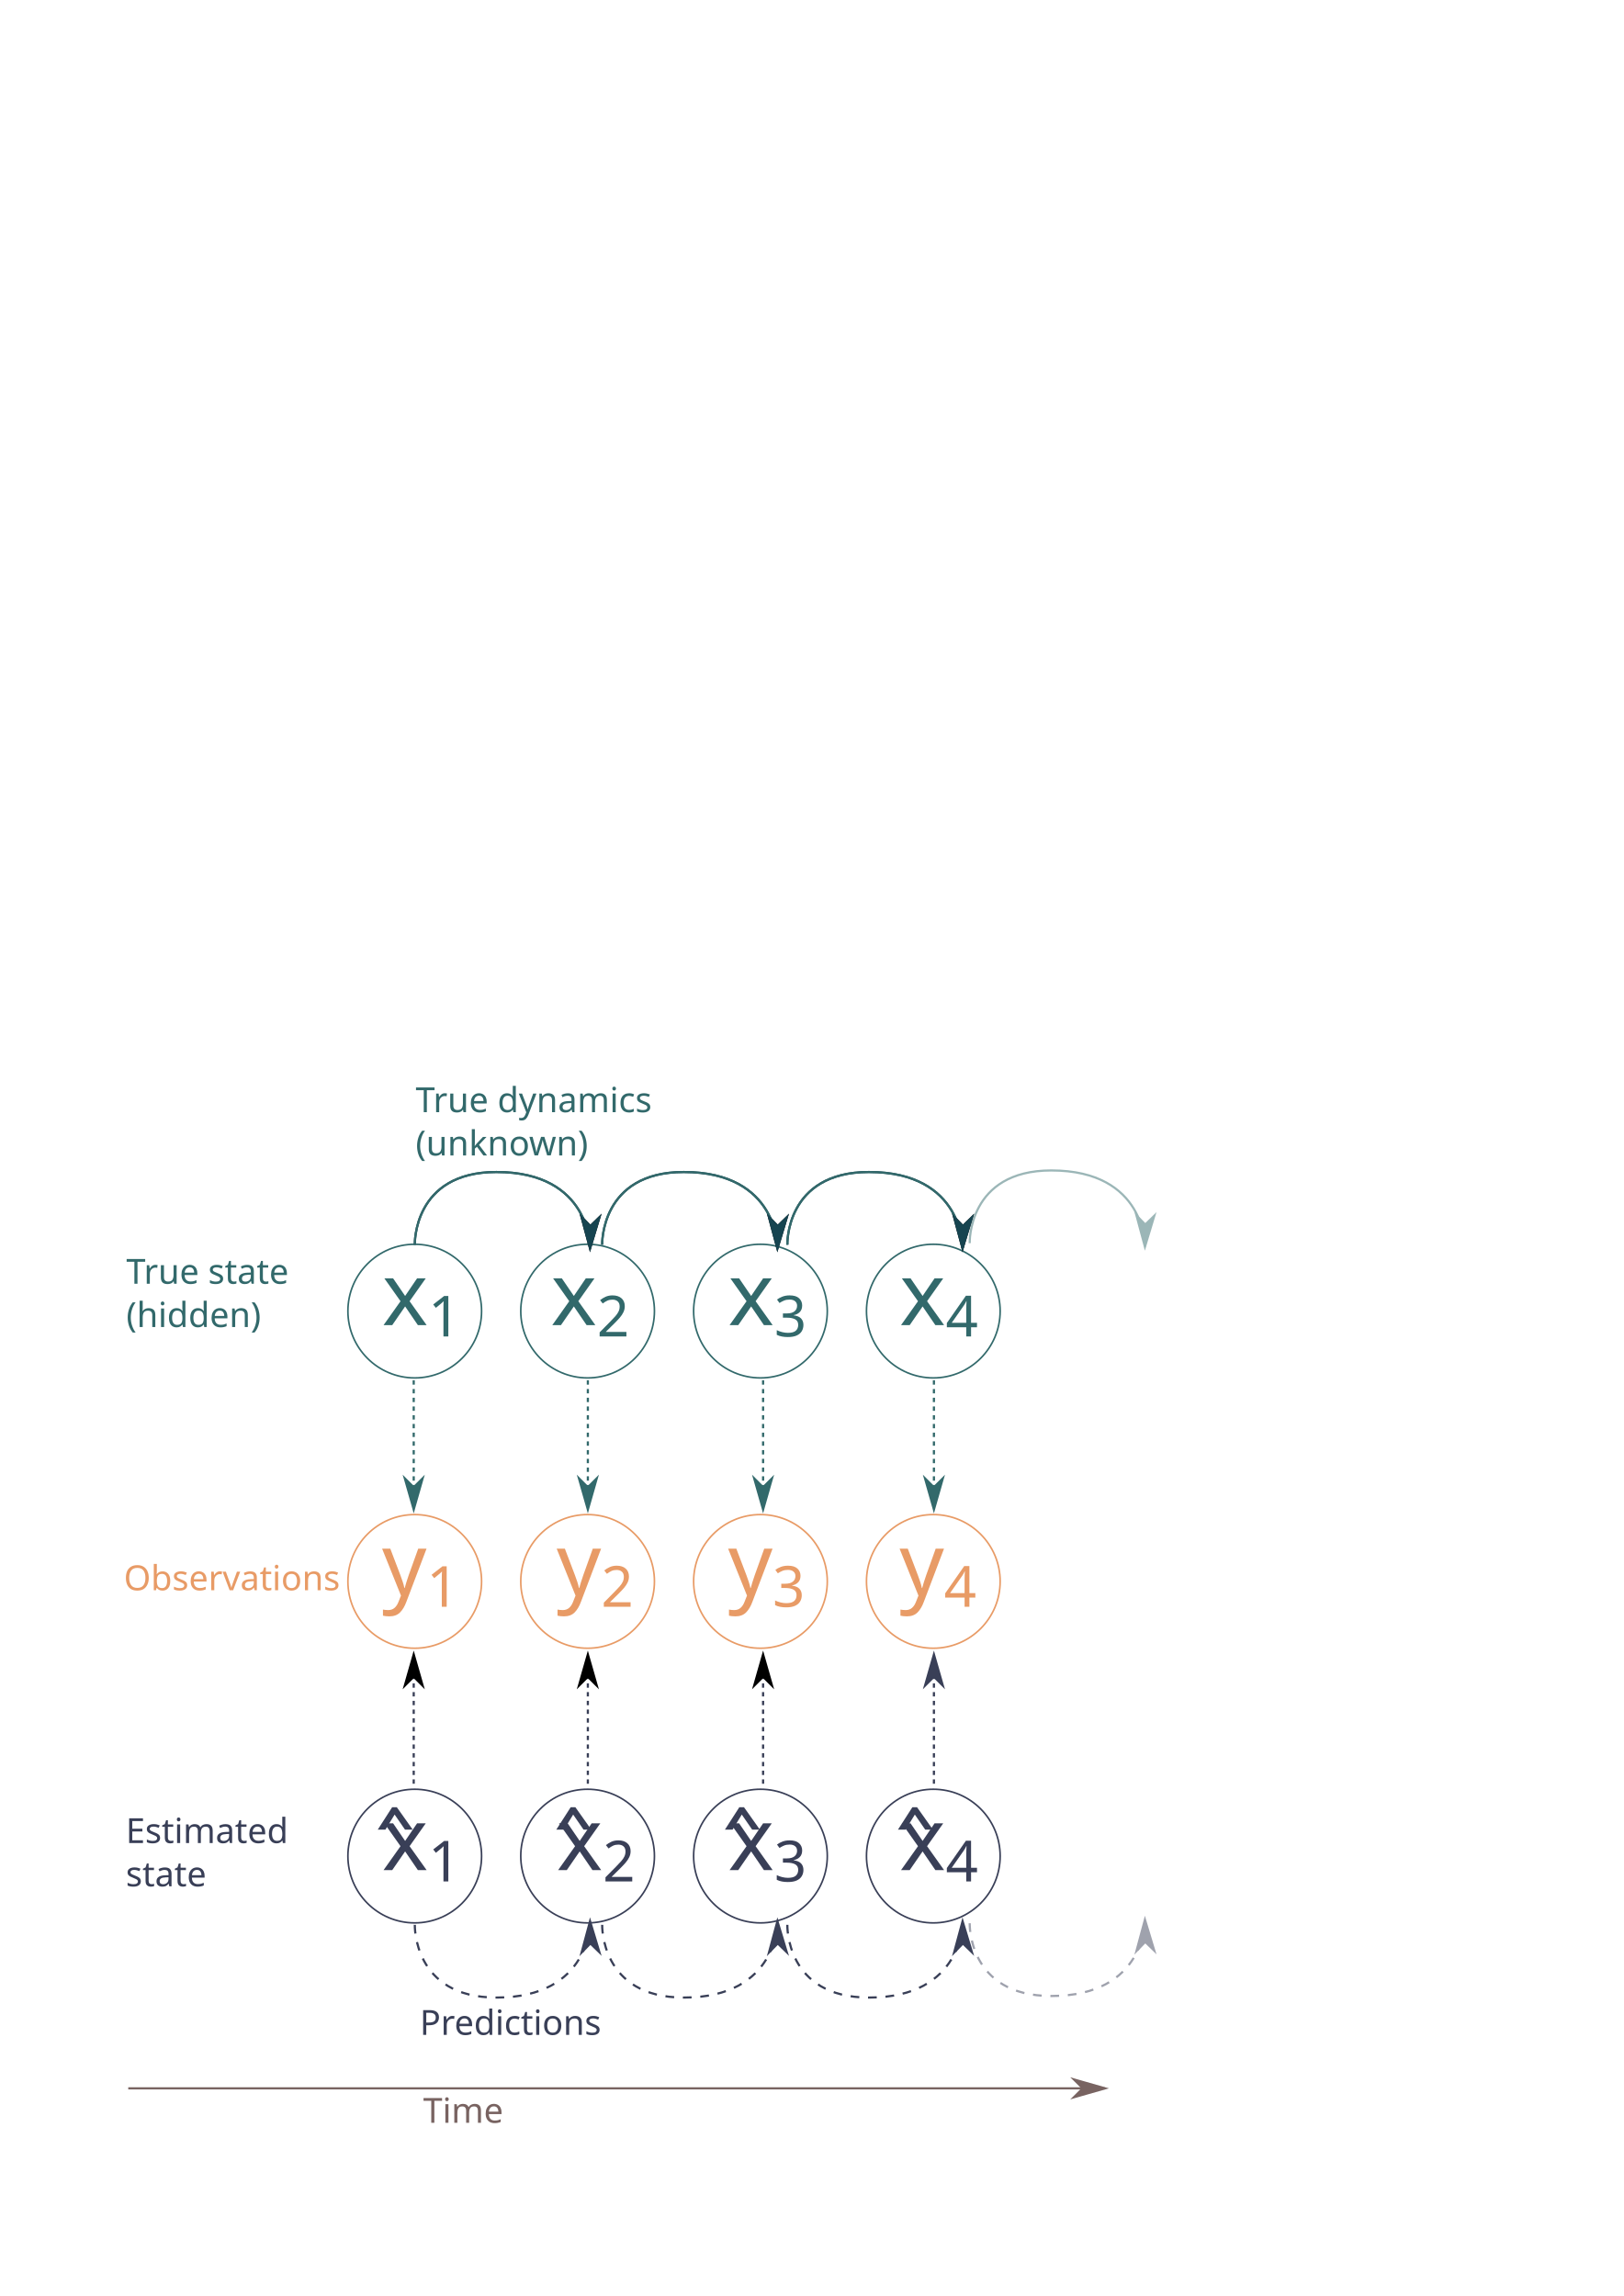
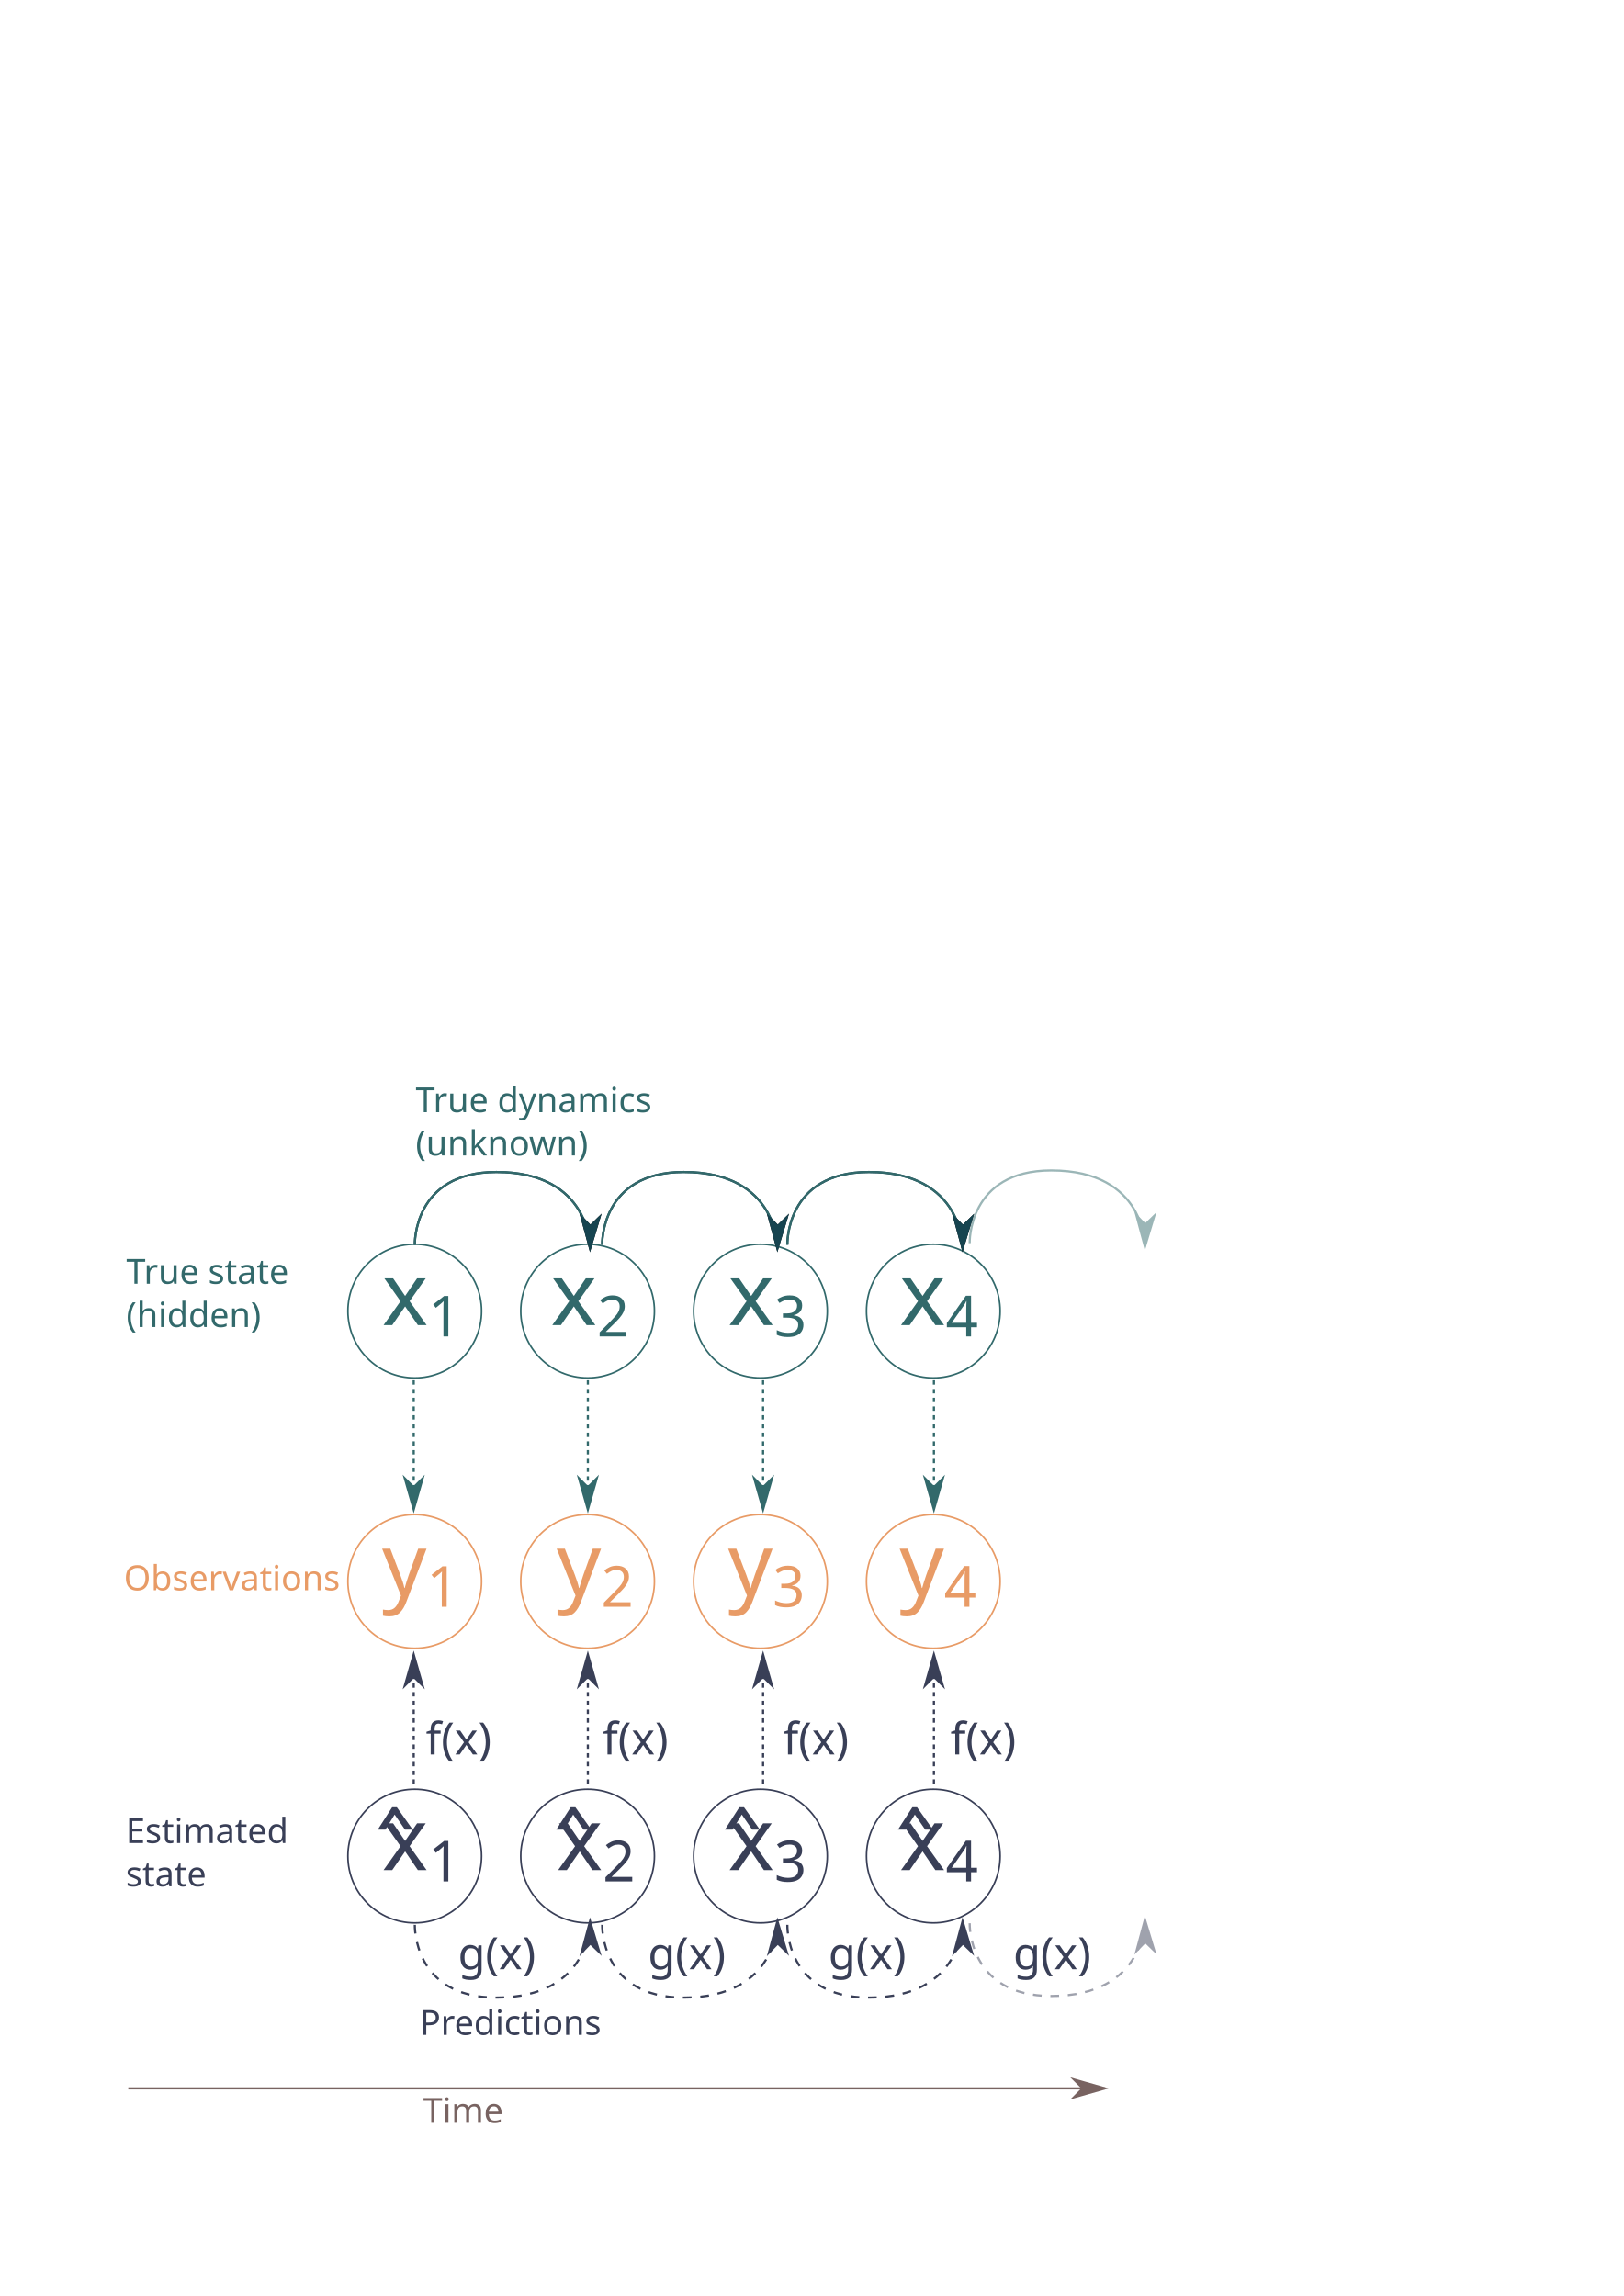
<svg xmlns="http://www.w3.org/2000/svg" width="210mm" height="297mm" viewBox="0 0 744.094 1052.362" id="svg2" version="1.1">
  <defs id="defs4">
    <marker style="overflow:visible;" id="marker5726" refX="0.0" refY="0.0" orient="auto">
      <path transform="scale(0.8) rotate(180) translate(12.5,0)" style="fill-rule:evenodd;stroke:#32696b;stroke-width:1pt;stroke-opacity:1;fill:#32696b;fill-opacity:1" d="M 0.0,0.0 L 5.0,-5.0 L -12.5,0.0 L 5.0,5.0 L 0.0,0.0 z " id="path5724" />
    </marker>
    <marker orient="auto" refY="0.0" refX="0.0" id="marker5596" style="overflow:visible;">
      <path id="path5594" d="M 0.0,0.0 L 5.0,-5.0 L -12.5,0.0 L 5.0,5.0 L 0.0,0.0 z " style="fill-rule:evenodd;stroke:#32696b;stroke-width:1pt;stroke-opacity:1;fill:#32696b;fill-opacity:1" transform="scale(0.8) rotate(180) translate(12.5,0)" />
    </marker>
    <marker orient="auto" refY="0.0" refX="0.0" id="marker5412" style="overflow:visible;">
      <path id="path5410" d="M 0.0,0.0 L 5.0,-5.0 L -12.5,0.0 L 5.0,5.0 L 0.0,0.0 z " style="fill-rule:evenodd;stroke:#393f57;stroke-width:1pt;stroke-opacity:1;fill:#393f57;fill-opacity:1" transform="scale(0.8) rotate(180) translate(12.5,0)" />
    </marker>
    <marker style="overflow:visible;" id="marker5018" refX="0.0" refY="0.0" orient="auto">
-       <path transform="scale(0.8) rotate(180) translate(12.5,0)" style="fill-rule:evenodd;stroke:#000000;stroke-width:1pt;stroke-opacity:1;fill:#000000;fill-opacity:1" d="M 0.0,0.0 L 5.0,-5.0 L -12.5,0.0 L 5.0,5.0 L 0.0,0.0 z " id="path5016" />
+       <path transform="scale(0.8) rotate(180) translate(12.5,0)" style="fill-rule:evenodd;stroke:#393f57;stroke-width:1pt;stroke-opacity:1;fill:#393f57;fill-opacity:1" d="M 0.0,0.0 L 5.0,-5.0 L -12.5,0.0 L 5.0,5.0 L 0.0,0.0 z " id="path5016" />
    </marker>
    <marker orient="auto" refY="0.0" refX="0.0" id="marker4682" style="overflow:visible;">
      <path id="path4680" d="M 0.0,0.0 L 5.0,-5.0 L -12.5,0.0 L 5.0,5.0 L 0.0,0.0 z " style="fill-rule:evenodd;stroke:#393f57;stroke-width:1pt;stroke-opacity:1;fill:#393f57;fill-opacity:1" transform="scale(0.8) rotate(180) translate(12.5,0)" />
    </marker>
    <marker style="overflow:visible;" id="marker6352" refX="0.0" refY="0.0" orient="auto">
      <path transform="scale(0.8) rotate(180) translate(12.5,0)" style="fill-rule:evenodd;stroke:#32696b;stroke-width:1pt;stroke-opacity:1;fill:#32696b;fill-opacity:1" d="M 0.0,0.0 L 5.0,-5.0 L -12.5,0.0 L 5.0,5.0 L 0.0,0.0 z " id="path6354" />
    </marker>
    <marker style="overflow:visible;" id="marker6156" refX="0.0" refY="0.0" orient="auto">
      <path transform="scale(0.8) rotate(180) translate(12.5,0)" style="fill-rule:evenodd;stroke:#393f57;stroke-width:1pt;stroke-opacity:1;fill:#393f57;fill-opacity:1" d="M 0.0,0.0 L 5.0,-5.0 L -12.5,0.0 L 5.0,5.0 L 0.0,0.0 z " id="path6158" />
    </marker>
    <marker orient="auto" refY="0.0" refX="0.0" id="marker6044" style="overflow:visible;">
      <path id="path6046" d="M 0.0,0.0 L 5.0,-5.0 L -12.5,0.0 L 5.0,5.0 L 0.0,0.0 z " style="fill-rule:evenodd;stroke:#164450;stroke-width:1pt;stroke-opacity:1;fill:#164450;fill-opacity:1" transform="scale(0.8) rotate(180) translate(12.5,0)" />
    </marker>
    <marker orient="auto" refY="0.0" refX="0.0" id="marker5918" style="overflow:visible;">
      <path id="path5920" d="M 0.0,0.0 L 5.0,-5.0 L -12.5,0.0 L 5.0,5.0 L 0.0,0.0 z " style="fill-rule:evenodd;stroke:#786361;stroke-width:1pt;stroke-opacity:1;fill:#786361;fill-opacity:1" transform="scale(0.8) rotate(180) translate(12.5,0)" />
    </marker>
    <marker orient="auto" refY="0.0" refX="0.0" id="marker5660" style="overflow:visible;">
      <path id="path5662" d="M 0.0,0.0 L 5.0,-5.0 L -12.5,0.0 L 5.0,5.0 L 0.0,0.0 z " style="fill-rule:evenodd;stroke:#393f57;stroke-width:1pt;stroke-opacity:1;fill:#393f57;fill-opacity:1" transform="scale(0.8) rotate(180) translate(12.5,0)" />
    </marker>
    <marker style="overflow:visible;" id="marker5572" refX="0.0" refY="0.0" orient="auto">
      <path transform="scale(0.8) rotate(180) translate(12.5,0)" style="fill-rule:evenodd;stroke:#393f57;stroke-width:1pt;stroke-opacity:1;fill:#393f57;fill-opacity:1" d="M 0.0,0.0 L 5.0,-5.0 L -12.5,0.0 L 5.0,5.0 L 0.0,0.0 z " id="path5574" />
    </marker>
    <marker orient="auto" refY="0.0" refX="0.0" id="marker5502" style="overflow:visible;">
      <path id="path5504" d="M 0.0,0.0 L 5.0,-5.0 L -12.5,0.0 L 5.0,5.0 L 0.0,0.0 z " style="fill-rule:evenodd;stroke:#164450;stroke-width:1pt;stroke-opacity:1;fill:#164450;fill-opacity:1" transform="scale(0.8) rotate(180) translate(12.5,0)" />
    </marker>
    <marker style="overflow:visible;" id="marker5432" refX="0.0" refY="0.0" orient="auto">
      <path transform="scale(0.8) rotate(180) translate(12.5,0)" style="fill-rule:evenodd;stroke:#164450;stroke-width:1pt;stroke-opacity:1;fill:#164450;fill-opacity:1" d="M 0.0,0.0 L 5.0,-5.0 L -12.5,0.0 L 5.0,5.0 L 0.0,0.0 z " id="path5434" />
    </marker>
    <marker style="overflow:visible;" id="marker5260" refX="0.0" refY="0.0" orient="auto">
      <path transform="scale(0.8) rotate(180) translate(12.5,0)" style="fill-rule:evenodd;stroke:#32696b;stroke-width:1pt;stroke-opacity:1;fill:#32696b;fill-opacity:1" d="M 0.0,0.0 L 5.0,-5.0 L -12.5,0.0 L 5.0,5.0 L 0.0,0.0 z " id="path5262" />
    </marker>
    <marker orient="auto" refY="0.0" refX="0.0" id="marker5074" style="overflow:visible;">
-       <path id="path5076" d="M 0.0,0.0 L 5.0,-5.0 L -12.5,0.0 L 5.0,5.0 L 0.0,0.0 z " style="fill-rule:evenodd;stroke:#000000;stroke-width:1pt;stroke-opacity:1;fill:#000000;fill-opacity:1" transform="scale(0.8) rotate(180) translate(12.5,0)" />
+       <path id="path5076" d="M 0.0,0.0 L 5.0,-5.0 L -12.5,0.0 L 5.0,5.0 L 0.0,0.0 z " style="fill-rule:evenodd;stroke:#393f57;stroke-width:1pt;stroke-opacity:1;fill:#393f57;fill-opacity:1" transform="scale(0.8) rotate(180) translate(12.5,0)" />
    </marker>
    <marker style="overflow:visible;" id="marker4924" refX="0.0" refY="0.0" orient="auto">
-       <path transform="scale(0.8) rotate(180) translate(12.5,0)" style="fill-rule:evenodd;stroke:#000000;stroke-width:1pt;stroke-opacity:1;fill:#000000;fill-opacity:1" d="M 0.0,0.0 L 5.0,-5.0 L -12.5,0.0 L 5.0,5.0 L 0.0,0.0 z " id="path4926" />
+       <path transform="scale(0.8) rotate(180) translate(12.5,0)" style="fill-rule:evenodd;stroke:#393f57;stroke-width:1pt;stroke-opacity:1;fill:#393f57;fill-opacity:1" d="M 0.0,0.0 L 5.0,-5.0 L -12.5,0.0 L 5.0,5.0 L 0.0,0.0 z " id="path4926" />
    </marker>
    <marker orient="auto" refY="0.0" refX="0.0" id="marker4876" style="overflow:visible;">
      <path id="path4878" d="M 0.0,0.0 L 5.0,-5.0 L -12.5,0.0 L 5.0,5.0 L 0.0,0.0 z " style="fill-rule:evenodd;stroke:#32696b;stroke-width:1pt;stroke-opacity:1;fill:#32696b;fill-opacity:1" transform="scale(0.8) rotate(180) translate(12.5,0)" />
    </marker>
    <marker orient="auto" refY="0.0" refX="0.0" id="marker4632" style="overflow:visible;">
      <path id="path4634" d="M 0.0,0.0 L 5.0,-5.0 L -12.5,0.0 L 5.0,5.0 L 0.0,0.0 z " style="fill-rule:evenodd;stroke:#000000;stroke-width:1pt;stroke-opacity:1;fill:#000000;fill-opacity:1" transform="scale(0.8) rotate(180) translate(12.5,0)" />
    </marker>
    <marker style="overflow:visible;" id="marker4428" refX="0.0" refY="0.0" orient="auto">
      <path transform="scale(0.8) rotate(180) translate(12.5,0)" style="fill-rule:evenodd;stroke:#000000;stroke-width:1pt;stroke-opacity:1;fill:#000000;fill-opacity:1" d="M 0.0,0.0 L 5.0,-5.0 L -12.5,0.0 L 5.0,5.0 L 0.0,0.0 z " id="path4430" />
    </marker>
    <marker orient="auto" refY="0.0" refX="0.0" id="Arrow1Lend" style="overflow:visible;">
      <path id="path4153" d="M 0.0,0.0 L 5.0,-5.0 L -12.5,0.0 L 5.0,5.0 L 0.0,0.0 z " style="fill-rule:evenodd;stroke:#000000;stroke-width:1pt;stroke-opacity:1;fill:#000000;fill-opacity:1" transform="scale(0.8) rotate(180) translate(12.5,0)" />
    </marker>
  </defs>
  <g id="layer1">
    <circle style="opacity:1;fill:none;fill-opacity:1;stroke:#32696b;stroke-width:0.739;stroke-linecap:round;stroke-miterlimit:4;stroke-dasharray:none;stroke-dashoffset:0;stroke-opacity:1" id="path4136" cx="190.063" cy="600.934" r="30.63" />
    <circle r="30.63" cy="600.934" cx="269.28" id="circle4138" style="opacity:1;fill:none;fill-opacity:1;stroke:#32696b;stroke-width:0.739;stroke-linecap:round;stroke-miterlimit:4;stroke-dasharray:none;stroke-dashoffset:0;stroke-opacity:1" />
    <circle style="opacity:1;fill:none;fill-opacity:1;stroke:#32696b;stroke-width:0.739;stroke-linecap:round;stroke-miterlimit:4;stroke-dasharray:none;stroke-dashoffset:0;stroke-opacity:1" id="circle4140" cx="348.496" cy="600.934" r="30.63" />
    <circle r="30.63" cy="600.934" cx="427.712" id="circle4142" style="opacity:1;fill:none;fill-opacity:1;stroke:#32696b;stroke-width:0.739;stroke-linecap:round;stroke-miterlimit:4;stroke-dasharray:none;stroke-dashoffset:0;stroke-opacity:1" />
    <path style="fill:none;fill-rule:evenodd;stroke:#164450;stroke-width:1px;stroke-linecap:butt;stroke-linejoin:miter;stroke-opacity:1;marker-end:url(#Arrow1Lend)" d="m 190.098,570.519 c 0,0 -1.01,-33.335 37.376,-33.335 43.437,0 42.931,34.85 42.931,34.85" id="path4144" />
    <path id="path4426" d="m 275.961,570.519 c 0,0 -1.01,-33.335 37.376,-33.335 43.437,0 42.931,34.85 42.931,34.85" style="fill:none;fill-rule:evenodd;stroke:#164450;stroke-width:1px;stroke-linecap:butt;stroke-linejoin:miter;stroke-opacity:1;marker-end:url(#marker4428)" />
    <path style="fill:none;fill-rule:evenodd;stroke:#164450;stroke-width:1px;stroke-linecap:butt;stroke-linejoin:miter;stroke-opacity:1;marker-end:url(#marker4632)" d="m 360.814,570.519 c 0,0 -1.01,-33.335 37.376,-33.335 43.437,0 42.931,34.85 42.931,34.85" id="path4630" />
    <circle r="30.63" cy="850.723" cx="190.063" id="circle4858" style="opacity:1;fill:none;fill-opacity:1;stroke:#393f57;stroke-width:0.739;stroke-linecap:round;stroke-miterlimit:4;stroke-dasharray:none;stroke-dashoffset:0;stroke-opacity:1" />
    <circle style="opacity:1;fill:none;fill-opacity:1;stroke:#393f57;stroke-width:0.739;stroke-linecap:round;stroke-miterlimit:4;stroke-dasharray:none;stroke-dashoffset:0;stroke-opacity:1" id="circle4860" cx="269.28" cy="850.723" r="30.63" />
    <circle r="30.63" cy="850.723" cx="348.496" id="circle4862" style="opacity:1;fill:none;fill-opacity:1;stroke:#393f57;stroke-width:0.739;stroke-linecap:round;stroke-miterlimit:4;stroke-dasharray:none;stroke-dashoffset:0;stroke-opacity:1" />
    <circle style="opacity:1;fill:none;fill-opacity:1;stroke:#393f57;stroke-width:0.739;stroke-linecap:round;stroke-miterlimit:4;stroke-dasharray:none;stroke-dashoffset:0;stroke-opacity:1" id="circle4864" cx="427.712" cy="850.723" r="30.63" />
    <path style="fill:none;fill-rule:evenodd;stroke:#32696b;stroke-width:1;stroke-linecap:butt;stroke-linejoin:miter;stroke-miterlimit:4;stroke-dasharray:2, 2;stroke-dashoffset:0;stroke-opacity:1;marker-end:url(#marker4876)" d="m 189.593,632.644 v 59.094" id="path4868" />
    <path id="path4922" d="m 269.395,632.644 v 59.094" style="fill:none;fill-rule:evenodd;stroke:#32696b;stroke-width:1;stroke-linecap:butt;stroke-linejoin:miter;stroke-miterlimit:4;stroke-dasharray:2, 2;stroke-dashoffset:0;stroke-opacity:1;marker-end:url(#marker5596)" />
    <path style="fill:none;fill-rule:evenodd;stroke:#32696b;stroke-width:1;stroke-linecap:butt;stroke-linejoin:miter;stroke-miterlimit:4;stroke-dasharray:2, 2;stroke-dashoffset:0;stroke-opacity:1;marker-end:url(#marker5726)" d="m 349.702,632.644 v 59.094" id="path5072" />
    <path id="path5258" d="m 427.989,632.644 v 59.094" style="fill:none;fill-rule:evenodd;stroke:#32696b;stroke-width:1;stroke-linecap:butt;stroke-linejoin:miter;stroke-miterlimit:4;stroke-dasharray:2, 2;stroke-dashoffset:0;stroke-opacity:1;marker-end:url(#marker5260)" />
    <path id="path5426" d="m 190.098,570.519 c 0,0 -1.01,-33.335 37.376,-33.335 43.437,0 42.931,34.85 42.931,34.85" style="fill:none;fill-rule:evenodd;stroke:#32696b;stroke-width:1px;stroke-linecap:butt;stroke-linejoin:miter;stroke-opacity:1;marker-end:url(#marker5432)" />
    <path style="fill:none;fill-rule:evenodd;stroke:#32696b;stroke-width:1px;stroke-linecap:butt;stroke-linejoin:miter;stroke-opacity:1;marker-end:url(#marker5502)" d="m 275.961,570.519 c 0,0 -1.01,-33.335 37.376,-33.335 43.437,0 42.931,34.85 42.931,34.85" id="path5428" />
    <path id="path5430" d="m 360.814,570.519 c 0,0 -1.01,-33.335 37.376,-33.335 43.437,0 42.931,34.85 42.931,34.85" style="fill:none;fill-rule:evenodd;stroke:#32696b;stroke-width:1px;stroke-linecap:butt;stroke-linejoin:miter;stroke-opacity:1;marker-end:url(#marker6044)" />
    <path style="fill:none;fill-rule:evenodd;stroke:#393f57;stroke-width:1;stroke-linecap:butt;stroke-linejoin:miter;stroke-miterlimit:4;stroke-dasharray:4, 4;stroke-dashoffset:0;stroke-opacity:1;marker-end:url(#marker5660)" d="m 190.098,882.238 c 0,0 -1.01,33.335 37.376,33.335 43.437,0 42.931,-34.85 42.931,-34.85" id="path5654" />
    <path id="path5656" d="m 275.961,882.238 c 0,0 -1.01,33.335 37.376,33.335 43.437,0 42.931,-34.85 42.931,-34.85" style="fill:none;fill-rule:evenodd;stroke:#393f57;stroke-width:1;stroke-linecap:butt;stroke-linejoin:miter;stroke-miterlimit:4;stroke-dasharray:4, 4;stroke-dashoffset:0;stroke-opacity:1;marker-end:url(#marker6156)" />
    <path style="fill:none;fill-rule:evenodd;stroke:#393f57;stroke-width:1;stroke-linecap:butt;stroke-linejoin:miter;stroke-miterlimit:4;stroke-dasharray:4, 4;stroke-dashoffset:0;stroke-opacity:1;marker-end:url(#marker5572)" d="m 360.814,882.238 c 0,0 -1.01,33.335 37.376,33.335 43.437,0 42.931,-34.85 42.931,-34.85" id="path5658" />
    <text xml:space="preserve" style="font-style:normal;font-variant:normal;font-weight:normal;font-stretch:normal;font-size:15.876px;line-height:125%;font-family:Oxygen;-inkscape-font-specification:Oxygen;letter-spacing:0px;word-spacing:0px;fill:#393f57;fill-opacity:1;stroke:none;stroke-width:1px;stroke-linecap:butt;stroke-linejoin:miter;stroke-opacity:1" x="192.374" y="932.66" id="text5904">
      <tspan id="tspan5906" x="192.374" y="932.66" style="font-style:normal;font-variant:normal;font-weight:normal;font-stretch:normal;font-family:Oxygen;-inkscape-font-specification:Oxygen;fill:#393f57">Predictions</tspan>
    </text>
    <path id="path5916" d="M 58.778,957.185 H 506.276" style="fill:#786361;fill-rule:evenodd;stroke:#786361;stroke-width:1px;stroke-linecap:butt;stroke-linejoin:miter;stroke-opacity:1;marker-end:url(#marker5918)" />
    <text id="text6012" y="972.968" x="193.929" style="font-style:normal;font-weight:normal;font-size:15.876px;line-height:125%;font-family:sans-serif;letter-spacing:0px;word-spacing:0px;fill:#786361;fill-opacity:1;stroke:none;stroke-width:1px;stroke-linecap:butt;stroke-linejoin:miter;stroke-opacity:1" xml:space="preserve">
      <tspan style="font-style:normal;font-variant:normal;font-weight:normal;font-stretch:normal;font-family:'Gill Sans MT';-inkscape-font-specification:'Gill Sans MT';fill:#786361" y="972.968" x="193.929" id="tspan6014">Time</tspan>
    </text>
    <text xml:space="preserve" style="font-style:normal;font-variant:normal;font-weight:normal;font-stretch:normal;font-size:15.876px;line-height:125%;font-family:Oxygen;-inkscape-font-specification:Oxygen;letter-spacing:0px;word-spacing:0px;fill:#e89b66;fill-opacity:1;stroke:none;stroke-width:1px;stroke-linecap:butt;stroke-linejoin:miter;stroke-opacity:1" x="56.731" y="728.884" id="text6016">
      <tspan id="tspan6018" x="56.731" y="728.884" style="font-style:normal;font-variant:normal;font-weight:normal;font-stretch:normal;font-family:Oxygen;-inkscape-font-specification:Oxygen;fill:#e89b66">Observations</tspan>
    </text>
    <text id="text6032" y="588.397" x="57.884" style="font-style:normal;font-variant:normal;font-weight:normal;font-stretch:normal;font-size:15.876px;line-height:125%;font-family:Oxygen;-inkscape-font-specification:Oxygen;letter-spacing:0px;word-spacing:0px;fill:#32696b;fill-opacity:1;stroke:none;stroke-width:1px;stroke-linecap:butt;stroke-linejoin:miter;stroke-opacity:1" xml:space="preserve">
      <tspan style="font-style:normal;font-variant:normal;font-weight:normal;font-stretch:normal;font-family:Oxygen;-inkscape-font-specification:Oxygen;fill:#32696b" y="588.397" x="57.884" id="tspan6034">True state</tspan>
      <tspan style="font-style:normal;font-variant:normal;font-weight:normal;font-stretch:normal;font-family:Oxygen;-inkscape-font-specification:Oxygen;fill:#32696b" y="608.242" x="57.884" id="tspan6036">(hidden)</tspan>
    </text>
    <text xml:space="preserve" style="font-style:normal;font-variant:normal;font-weight:normal;font-stretch:normal;font-size:15.876px;line-height:125%;font-family:Oxygen;-inkscape-font-specification:Oxygen;letter-spacing:0px;word-spacing:0px;fill:#32696b;fill-opacity:1;stroke:none;stroke-width:1px;stroke-linecap:butt;stroke-linejoin:miter;stroke-opacity:1" x="190.489" y="509.758" id="text6038">
      <tspan id="tspan6040" x="190.489" y="509.758" style="font-style:normal;font-variant:normal;font-weight:normal;font-stretch:normal;font-family:Oxygen;-inkscape-font-specification:Oxygen;fill:#32696b">True dynamics</tspan>
      <tspan id="tspan6042" x="190.489" y="529.604" style="font-style:normal;font-variant:normal;font-weight:normal;font-stretch:normal;font-family:Oxygen;-inkscape-font-specification:Oxygen;fill:#32696b">(unknown)</tspan>
    </text>
    <text xml:space="preserve" style="font-style:normal;font-variant:normal;font-weight:normal;font-stretch:normal;font-size:40px;line-height:125%;font-family:Oxygen;-inkscape-font-specification:Oxygen;letter-spacing:0px;word-spacing:0px;fill:#32696b;fill-opacity:1;stroke:none;stroke-width:1px;stroke-linecap:butt;stroke-linejoin:miter;stroke-opacity:1" x="175.063" y="607.362" id="text6262">
      <tspan id="tspan6264" x="175.063" y="607.362" style="font-style:normal;font-variant:normal;font-weight:normal;font-stretch:normal;font-family:Oxygen;-inkscape-font-specification:Oxygen;fill:#32696b;fill-opacity:1">x<tspan style="font-style:normal;font-variant:normal;font-weight:normal;font-stretch:normal;font-size:65%;font-family:Oxygen;-inkscape-font-specification:Oxygen;baseline-shift:sub;fill:#32696b;fill-opacity:1" id="tspan6266">1</tspan>
      </tspan>
    </text>
    <text id="text6268" y="607.362" x="252.385" style="font-style:normal;font-weight:normal;font-size:40px;line-height:125%;font-family:sans-serif;letter-spacing:0px;word-spacing:0px;fill:#32696b;fill-opacity:1;stroke:none;stroke-width:1px;stroke-linecap:butt;stroke-linejoin:miter;stroke-opacity:1" xml:space="preserve">
      <tspan style="font-style:normal;font-variant:normal;font-weight:normal;font-stretch:normal;font-family:'Gill Sans MT';-inkscape-font-specification:'Gill Sans MT';fill:#32696b;fill-opacity:1" y="607.362" x="252.385" id="tspan6270">x<tspan id="tspan6272" style="font-style:normal;font-variant:normal;font-weight:normal;font-stretch:normal;font-size:65%;font-family:'Gill Sans MT';-inkscape-font-specification:'Gill Sans MT';baseline-shift:sub;fill:#32696b;fill-opacity:1">2</tspan>
      </tspan>
    </text>
    <text xml:space="preserve" style="font-style:normal;font-variant:normal;font-weight:normal;font-stretch:normal;font-size:40px;line-height:125%;font-family:Oxygen;-inkscape-font-specification:Oxygen;letter-spacing:0px;word-spacing:0px;fill:#32696b;fill-opacity:1;stroke:none;stroke-width:1px;stroke-linecap:butt;stroke-linejoin:miter;stroke-opacity:1" x="333.635" y="607.362" id="text6274">
      <tspan id="tspan6276" x="333.635" y="607.362" style="font-style:normal;font-variant:normal;font-weight:normal;font-stretch:normal;font-family:Oxygen;-inkscape-font-specification:Oxygen;fill:#32696b;fill-opacity:1">x<tspan style="font-style:normal;font-variant:normal;font-weight:normal;font-stretch:normal;font-size:65%;font-family:Oxygen;-inkscape-font-specification:Oxygen;baseline-shift:sub;fill:#32696b;fill-opacity:1" id="tspan6278">3</tspan>
      </tspan>
    </text>
    <text id="text6280" y="607.362" x="412.206" style="font-style:normal;font-variant:normal;font-weight:normal;font-stretch:normal;font-size:40px;line-height:125%;font-family:Oxygen;-inkscape-font-specification:Oxygen;letter-spacing:0px;word-spacing:0px;fill:#32696b;fill-opacity:1;stroke:none;stroke-width:1px;stroke-linecap:butt;stroke-linejoin:miter;stroke-opacity:1" xml:space="preserve">
      <tspan style="font-style:normal;font-variant:normal;font-weight:normal;font-stretch:normal;font-family:Oxygen;-inkscape-font-specification:Oxygen;fill:#32696b;fill-opacity:1" y="607.362" x="412.206" id="tspan6282">x<tspan id="tspan6284" style="font-style:normal;font-variant:normal;font-weight:normal;font-stretch:normal;font-size:65%;font-family:Oxygen;-inkscape-font-specification:Oxygen;baseline-shift:sub;fill:#32696b;fill-opacity:1">4</tspan>
      </tspan>
    </text>
    <text id="text6286" y="857.152" x="175.063" style="font-style:normal;font-variant:normal;font-weight:normal;font-stretch:normal;font-size:40px;line-height:125%;font-family:Oxygen;-inkscape-font-specification:Oxygen;letter-spacing:0px;word-spacing:0px;fill:#393f57;fill-opacity:1;stroke:none;stroke-width:1px;stroke-linecap:butt;stroke-linejoin:miter;stroke-opacity:1" xml:space="preserve">
      <tspan style="font-style:normal;font-variant:normal;font-weight:normal;font-stretch:normal;font-family:Oxygen;-inkscape-font-specification:Oxygen;fill:#393f57;fill-opacity:1" y="857.152" x="175.063" id="tspan6288">x<tspan id="tspan6290" style="font-style:normal;font-variant:normal;font-weight:normal;font-stretch:normal;font-size:65%;font-family:Oxygen;-inkscape-font-specification:Oxygen;baseline-shift:sub;fill:#393f57;fill-opacity:1">1</tspan>
      </tspan>
    </text>
    <text xml:space="preserve" style="font-style:normal;font-variant:normal;font-weight:normal;font-stretch:normal;font-size:40px;line-height:125%;font-family:Oxygen;-inkscape-font-specification:Oxygen;letter-spacing:0px;word-spacing:0px;fill:#393f57;fill-opacity:1;stroke:none;stroke-width:1px;stroke-linecap:butt;stroke-linejoin:miter;stroke-opacity:1" x="255.063" y="857.152" id="text6292">
      <tspan id="tspan6294" x="255.063" y="857.152" style="font-style:normal;font-variant:normal;font-weight:normal;font-stretch:normal;font-family:Oxygen;-inkscape-font-specification:Oxygen;fill:#393f57;fill-opacity:1">x<tspan style="font-style:normal;font-variant:normal;font-weight:normal;font-stretch:normal;font-size:65%;font-family:Oxygen;-inkscape-font-specification:Oxygen;baseline-shift:sub;fill:#393f57;fill-opacity:1" id="tspan6296">2</tspan>
      </tspan>
    </text>
    <text id="text6298" y="857.152" x="333.635" style="font-style:normal;font-variant:normal;font-weight:normal;font-stretch:normal;font-size:40px;line-height:125%;font-family:Oxygen;-inkscape-font-specification:Oxygen;letter-spacing:0px;word-spacing:0px;fill:#393f57;fill-opacity:1;stroke:none;stroke-width:1px;stroke-linecap:butt;stroke-linejoin:miter;stroke-opacity:1" xml:space="preserve">
      <tspan style="font-style:normal;font-variant:normal;font-weight:normal;font-stretch:normal;font-family:Oxygen;-inkscape-font-specification:Oxygen;fill:#393f57;fill-opacity:1" y="857.152" x="333.635" id="tspan6300">x<tspan id="tspan6302" style="font-style:normal;font-variant:normal;font-weight:normal;font-stretch:normal;font-size:65%;font-family:Oxygen;-inkscape-font-specification:Oxygen;baseline-shift:sub;fill:#393f57;fill-opacity:1">3</tspan>
      </tspan>
    </text>
    <text xml:space="preserve" style="font-style:normal;font-variant:normal;font-weight:normal;font-stretch:normal;font-size:40px;line-height:125%;font-family:Oxygen;-inkscape-font-specification:Oxygen;letter-spacing:0px;word-spacing:0px;fill:#393f57;fill-opacity:1;stroke:none;stroke-width:1px;stroke-linecap:butt;stroke-linejoin:miter;stroke-opacity:1" x="412.206" y="857.152" id="text6304">
      <tspan id="tspan6306" x="412.206" y="857.152" style="font-style:normal;font-variant:normal;font-weight:normal;font-stretch:normal;font-family:Oxygen;-inkscape-font-specification:Oxygen;fill:#393f57;fill-opacity:1">x<tspan style="font-style:normal;font-variant:normal;font-weight:normal;font-stretch:normal;font-size:65%;font-family:Oxygen;-inkscape-font-specification:Oxygen;baseline-shift:sub;fill:#393f57;fill-opacity:1" id="tspan6308">4</tspan>
      </tspan>
    </text>
    <text xml:space="preserve" style="font-style:normal;font-weight:normal;font-size:24.316px;line-height:125%;font-family:sans-serif;letter-spacing:0px;word-spacing:0px;fill:#393f57;fill-opacity:1;stroke:#393f57;stroke-width:1px;stroke-linecap:butt;stroke-linejoin:miter;stroke-opacity:1;" x="147.76" y="987.612" id="text6310" transform="scale(1.170564,0.8542893)">
      <tspan id="tspan6312" x="147.76" y="987.612">^</tspan>
    </text>
    <text transform="scale(1.170564,0.8542893)" id="text6314" y="987.612" x="217.66" style="font-style:normal;font-weight:normal;font-size:24.316px;line-height:125%;font-family:sans-serif;letter-spacing:0px;word-spacing:0px;fill:#393f57;fill-opacity:1;stroke:#393f57;stroke-width:1px;stroke-linecap:butt;stroke-linejoin:miter;stroke-opacity:1;" xml:space="preserve">
      <tspan y="987.612" x="217.66" id="tspan6316">^</tspan>
    </text>
    <text xml:space="preserve" style="font-style:normal;font-weight:normal;font-size:24.316px;line-height:125%;font-family:sans-serif;letter-spacing:0px;word-spacing:0px;fill:#393f57;fill-opacity:1;stroke:#393f57;stroke-width:1px;stroke-linecap:butt;stroke-linejoin:miter;stroke-opacity:1;" x="283.677" y="987.612" id="text6318" transform="scale(1.170564,0.8542893)">
      <tspan id="tspan6320" x="283.677" y="987.612">^</tspan>
    </text>
    <text transform="scale(1.170564,0.8542893)" id="text6322" y="987.612" x="351.42" style="font-style:normal;font-weight:normal;font-size:24.316px;line-height:125%;font-family:sans-serif;letter-spacing:0px;word-spacing:0px;fill:#393f57;fill-opacity:1;stroke:#393f57;stroke-width:1px;stroke-linecap:butt;stroke-linejoin:miter;stroke-opacity:1;" xml:space="preserve">
      <tspan y="987.612" x="351.42" id="tspan6324">^</tspan>
    </text>
    <text xml:space="preserve" style="font-style:normal;font-variant:normal;font-weight:normal;font-stretch:normal;font-size:15.876px;line-height:125%;font-family:Oxygen;-inkscape-font-specification:Oxygen;letter-spacing:0px;word-spacing:0px;fill:#393f57;fill-opacity:1;stroke:none;stroke-width:1px;stroke-linecap:butt;stroke-linejoin:miter;stroke-opacity:1" x="57.647" y="844.741" id="text6326">
      <tspan id="tspan6330" x="57.647" y="844.741" style="font-style:normal;font-variant:normal;font-weight:normal;font-stretch:normal;font-family:Oxygen;-inkscape-font-specification:Oxygen;fill:#393f57;fill-opacity:1">Estimated</tspan>
      <tspan x="57.647" y="864.587" style="font-style:normal;font-variant:normal;font-weight:normal;font-stretch:normal;font-family:Oxygen;-inkscape-font-specification:Oxygen;fill:#393f57;fill-opacity:1" id="tspan6334">state</tspan>
    </text>
    <path style="opacity:0.486;fill:none;fill-rule:evenodd;stroke:#32696b;stroke-width:1px;stroke-linecap:butt;stroke-linejoin:miter;stroke-opacity:1;marker-end:url(#marker6352)" d="m 444.385,569.805 c 0,0 -1.01,-33.335 37.376,-33.335 43.437,0 42.931,34.85 42.931,34.85" id="path6348" />
    <path id="path6350" d="m 444.385,881.524 c 0,0 -1.01,33.335 37.376,33.335 43.437,0 42.931,-34.85 42.931,-34.85" style="opacity:0.486;fill:none;fill-rule:evenodd;stroke:#393f57;stroke-width:1;stroke-linecap:butt;stroke-linejoin:miter;stroke-miterlimit:4;stroke-dasharray:4, 4;stroke-dashoffset:0;stroke-opacity:1;marker-end:url(#marker4682)" />
    <circle style="opacity:1;fill:none;fill-opacity:1;stroke:#e89b66;stroke-width:0.739;stroke-linecap:round;stroke-miterlimit:4;stroke-dasharray:none;stroke-dashoffset:0;stroke-opacity:1" id="circle4954" cx="190.063" cy="724.831" r="30.63" />
    <circle r="30.63" cy="724.831" cx="269.28" id="circle4956" style="opacity:1;fill:none;fill-opacity:1;stroke:#e89b66;stroke-width:0.739;stroke-linecap:round;stroke-miterlimit:4;stroke-dasharray:none;stroke-dashoffset:0;stroke-opacity:1" />
    <circle style="opacity:1;fill:none;fill-opacity:1;stroke:#e89b66;stroke-width:0.739;stroke-linecap:round;stroke-miterlimit:4;stroke-dasharray:none;stroke-dashoffset:0;stroke-opacity:1" id="circle4958" cx="348.496" cy="724.831" r="30.63" />
    <circle r="30.63" cy="724.831" cx="427.712" id="circle4960" style="opacity:1;fill:none;fill-opacity:1;stroke:#e89b66;stroke-width:0.739;stroke-linecap:round;stroke-miterlimit:4;stroke-dasharray:none;stroke-dashoffset:0;stroke-opacity:1" />
    <text xml:space="preserve" style="font-style:normal;font-variant:normal;font-weight:normal;font-stretch:normal;font-size:40px;line-height:125%;font-family:Oxygen;-inkscape-font-specification:Oxygen;letter-spacing:0px;word-spacing:0px;fill:#e89b66;fill-opacity:1;stroke:none;stroke-width:1px;stroke-linecap:butt;stroke-linejoin:miter;stroke-opacity:1" x="175.063" y="731.259" id="text4966">
      <tspan id="tspan4964" x="175.063" y="731.259" style="font-style:normal;font-variant:normal;font-weight:normal;font-stretch:normal;font-family:Oxygen;-inkscape-font-specification:Oxygen;fill:#e89b66;fill-opacity:1">y<tspan style="font-style:normal;font-variant:normal;font-weight:normal;font-stretch:normal;font-size:65%;font-family:Oxygen;-inkscape-font-specification:Oxygen;baseline-shift:sub;fill:#e89b66;fill-opacity:1" id="tspan4962">1</tspan>
      </tspan>
    </text>
    <text id="text4972" y="731.259" x="255.063" style="font-style:normal;font-variant:normal;font-weight:normal;font-stretch:normal;font-size:40px;line-height:125%;font-family:Oxygen;-inkscape-font-specification:Oxygen;letter-spacing:0px;word-spacing:0px;fill:#e89b66;fill-opacity:1;stroke:none;stroke-width:1px;stroke-linecap:butt;stroke-linejoin:miter;stroke-opacity:1" xml:space="preserve">
      <tspan style="font-style:normal;font-variant:normal;font-weight:normal;font-stretch:normal;font-family:Oxygen;-inkscape-font-specification:Oxygen;fill:#e89b66;fill-opacity:1" y="731.259" x="255.063" id="tspan4970">y<tspan id="tspan4968" style="font-style:normal;font-variant:normal;font-weight:normal;font-stretch:normal;font-size:65%;font-family:Oxygen;-inkscape-font-specification:Oxygen;baseline-shift:sub;fill:#e89b66;fill-opacity:1">2</tspan>
      </tspan>
    </text>
    <text xml:space="preserve" style="font-style:normal;font-variant:normal;font-weight:normal;font-stretch:normal;font-size:40px;line-height:125%;font-family:Oxygen;-inkscape-font-specification:Oxygen;letter-spacing:0px;word-spacing:0px;fill:#e89b66;fill-opacity:1;stroke:none;stroke-width:1px;stroke-linecap:butt;stroke-linejoin:miter;stroke-opacity:1" x="333.635" y="731.259" id="text4978">
      <tspan id="tspan4976" x="333.635" y="731.259" style="font-style:normal;font-variant:normal;font-weight:normal;font-stretch:normal;font-family:Oxygen;-inkscape-font-specification:Oxygen;fill:#e89b66;fill-opacity:1">y<tspan style="font-style:normal;font-variant:normal;font-weight:normal;font-stretch:normal;font-size:65%;font-family:Oxygen;-inkscape-font-specification:Oxygen;baseline-shift:sub;fill:#e89b66;fill-opacity:1" id="tspan4974">3</tspan>
      </tspan>
    </text>
    <text id="text4984" y="731.259" x="412.206" style="font-style:normal;font-variant:normal;font-weight:normal;font-stretch:normal;font-size:40px;line-height:125%;font-family:Oxygen;-inkscape-font-specification:Oxygen;letter-spacing:0px;word-spacing:0px;fill:#e89b66;fill-opacity:1;stroke:none;stroke-width:1px;stroke-linecap:butt;stroke-linejoin:miter;stroke-opacity:1" xml:space="preserve">
      <tspan style="font-style:normal;font-variant:normal;font-weight:normal;font-stretch:normal;font-family:Oxygen;-inkscape-font-specification:Oxygen;fill:#e89b66;fill-opacity:1" y="731.259" x="412.206" id="tspan4982">y<tspan id="tspan4980" style="font-style:normal;font-variant:normal;font-weight:normal;font-stretch:normal;font-size:65%;font-family:Oxygen;-inkscape-font-specification:Oxygen;baseline-shift:sub;fill:#e89b66;fill-opacity:1">4</tspan>
      </tspan>
    </text>
    <path id="path5008" d="M 189.593,817.563 V 758.469" style="fill:none;fill-rule:evenodd;stroke:#393f57;stroke-width:1;stroke-linecap:butt;stroke-linejoin:miter;stroke-miterlimit:4;stroke-dasharray:2, 2;stroke-dashoffset:0;stroke-opacity:1;marker-end:url(#marker5018)" />
    <path style="fill:none;fill-rule:evenodd;stroke:#393f57;stroke-width:1;stroke-linecap:butt;stroke-linejoin:miter;stroke-miterlimit:4;stroke-dasharray:2, 2;stroke-dashoffset:0;stroke-opacity:1;marker-end:url(#marker4924)" d="M 269.395,817.563 V 758.469" id="path5010" />
    <path id="path5012" d="M 349.702,817.563 V 758.469" style="fill:none;fill-rule:evenodd;stroke:#393f57;stroke-width:1;stroke-linecap:butt;stroke-linejoin:miter;stroke-miterlimit:4;stroke-dasharray:2, 2;stroke-dashoffset:0;stroke-opacity:1;marker-end:url(#marker5074)" />
    <path style="fill:none;fill-rule:evenodd;stroke:#393f57;stroke-width:1;stroke-linecap:butt;stroke-linejoin:miter;stroke-miterlimit:4;stroke-dasharray:2, 2;stroke-dashoffset:0;stroke-opacity:1;marker-end:url(#marker5412)" d="M 427.989,817.563 V 758.469" id="path5014" />
+     <text id="text10081" y="804.16" x="195.142" style="font-style:normal;font-variant:normal;font-weight:normal;font-stretch:normal;font-size:20.436px;line-height:125%;font-family:Oxygen;-inkscape-font-specification:Oxygen;letter-spacing:0px;word-spacing:0px;fill:#393f57;fill-opacity:1;stroke:none;stroke-width:0.511px;stroke-linecap:butt;stroke-linejoin:miter;stroke-opacity:1" xml:space="preserve">
+       <tspan style="font-style:normal;font-variant:normal;font-weight:normal;font-stretch:normal;font-family:Oxygen;-inkscape-font-specification:Oxygen;fill:#393f57;fill-opacity:1;stroke-width:0.511px" y="804.16" x="195.142" id="tspan10079">f(x)</tspan>
+     </text>
+     <text xml:space="preserve" style="font-style:normal;font-variant:normal;font-weight:normal;font-stretch:normal;font-size:20.436px;line-height:125%;font-family:Oxygen;-inkscape-font-specification:Oxygen;letter-spacing:0px;word-spacing:0px;fill:#393f57;fill-opacity:1;stroke:none;stroke-width:0.511px;stroke-linecap:butt;stroke-linejoin:miter;stroke-opacity:1" x="276.169" y="804.16" id="text10109">
+       <tspan id="tspan10107" x="276.169" y="804.16" style="font-style:normal;font-variant:normal;font-weight:normal;font-stretch:normal;font-family:Oxygen;-inkscape-font-specification:Oxygen;fill:#393f57;fill-opacity:1;stroke-width:0.511px">f(x)</tspan>
+     </text>
+     <text id="text10113" y="804.16" x="358.87" style="font-style:normal;font-variant:normal;font-weight:normal;font-stretch:normal;font-size:20.436px;line-height:125%;font-family:Oxygen;-inkscape-font-specification:Oxygen;letter-spacing:0px;word-spacing:0px;fill:#393f57;fill-opacity:1;stroke:none;stroke-width:0.511px;stroke-linecap:butt;stroke-linejoin:miter;stroke-opacity:1" xml:space="preserve">
+       <tspan style="font-style:normal;font-variant:normal;font-weight:normal;font-stretch:normal;font-family:Oxygen;-inkscape-font-specification:Oxygen;fill:#393f57;fill-opacity:1;stroke-width:0.511px" y="804.16" x="358.87" id="tspan10111">f(x)</tspan>
+     </text>
+     <text xml:space="preserve" style="font-style:normal;font-variant:normal;font-weight:normal;font-stretch:normal;font-size:20.436px;line-height:125%;font-family:Oxygen;-inkscape-font-specification:Oxygen;letter-spacing:0px;word-spacing:0px;fill:#393f57;fill-opacity:1;stroke:none;stroke-width:0.511px;stroke-linecap:butt;stroke-linejoin:miter;stroke-opacity:1" x="435.544" y="804.16" id="text10117">
+       <tspan id="tspan10115" x="435.544" y="804.16" style="font-style:normal;font-variant:normal;font-weight:normal;font-stretch:normal;font-family:Oxygen;-inkscape-font-specification:Oxygen;fill:#393f57;fill-opacity:1;stroke-width:0.511px">f(x)</tspan>
+     </text>
+     <text id="text10121" y="902.598" x="209.875" style="font-style:normal;font-variant:normal;font-weight:normal;font-stretch:normal;font-size:20.436px;line-height:125%;font-family:Oxygen;-inkscape-font-specification:Oxygen;letter-spacing:0px;word-spacing:0px;fill:#393f57;fill-opacity:1;stroke:none;stroke-width:0.511px;stroke-linecap:butt;stroke-linejoin:miter;stroke-opacity:1" xml:space="preserve">
+       <tspan style="font-style:normal;font-variant:normal;font-weight:normal;font-stretch:normal;font-family:Oxygen;-inkscape-font-specification:Oxygen;fill:#393f57;fill-opacity:1;stroke-width:0.511px" y="902.598" x="209.875" id="tspan10119">g(x)</tspan>
+     </text>
+     <text xml:space="preserve" style="font-style:normal;font-variant:normal;font-weight:normal;font-stretch:normal;font-size:20.436px;line-height:125%;font-family:Oxygen;-inkscape-font-specification:Oxygen;letter-spacing:0px;word-spacing:0px;fill:#393f57;fill-opacity:1;stroke:none;stroke-width:0.511px;stroke-linecap:butt;stroke-linejoin:miter;stroke-opacity:1" x="296.928" y="902.598" id="text10125">
+       <tspan id="tspan10123" x="296.928" y="902.598" style="font-style:normal;font-variant:normal;font-weight:normal;font-stretch:normal;font-family:Oxygen;-inkscape-font-specification:Oxygen;fill:#393f57;fill-opacity:1;stroke-width:0.511px">g(x)</tspan>
+     </text>
+     <text id="text10129" y="902.598" x="379.629" style="font-style:normal;font-variant:normal;font-weight:normal;font-stretch:normal;font-size:20.436px;line-height:125%;font-family:Oxygen;-inkscape-font-specification:Oxygen;letter-spacing:0px;word-spacing:0px;fill:#393f57;fill-opacity:1;stroke:none;stroke-width:0.511px;stroke-linecap:butt;stroke-linejoin:miter;stroke-opacity:1" xml:space="preserve">
+       <tspan style="font-style:normal;font-variant:normal;font-weight:normal;font-stretch:normal;font-family:Oxygen;-inkscape-font-specification:Oxygen;fill:#393f57;fill-opacity:1;stroke-width:0.511px" y="902.598" x="379.629" id="tspan10127">g(x)</tspan>
+     </text>
+     <text xml:space="preserve" style="font-style:normal;font-variant:normal;font-weight:normal;font-stretch:normal;font-size:20.436px;line-height:125%;font-family:Oxygen;-inkscape-font-specification:Oxygen;letter-spacing:0px;word-spacing:0px;fill:#393f57;fill-opacity:1;stroke:none;stroke-width:0.511px;stroke-linecap:butt;stroke-linejoin:miter;stroke-opacity:1" x="464.339" y="902.598" id="text10133">
+       <tspan id="tspan10131" x="464.339" y="902.598" style="font-style:normal;font-variant:normal;font-weight:normal;font-stretch:normal;font-family:Oxygen;-inkscape-font-specification:Oxygen;fill:#393f57;fill-opacity:1;stroke-width:0.511px">g(x)</tspan>
+     </text>
  </g>
</svg>
